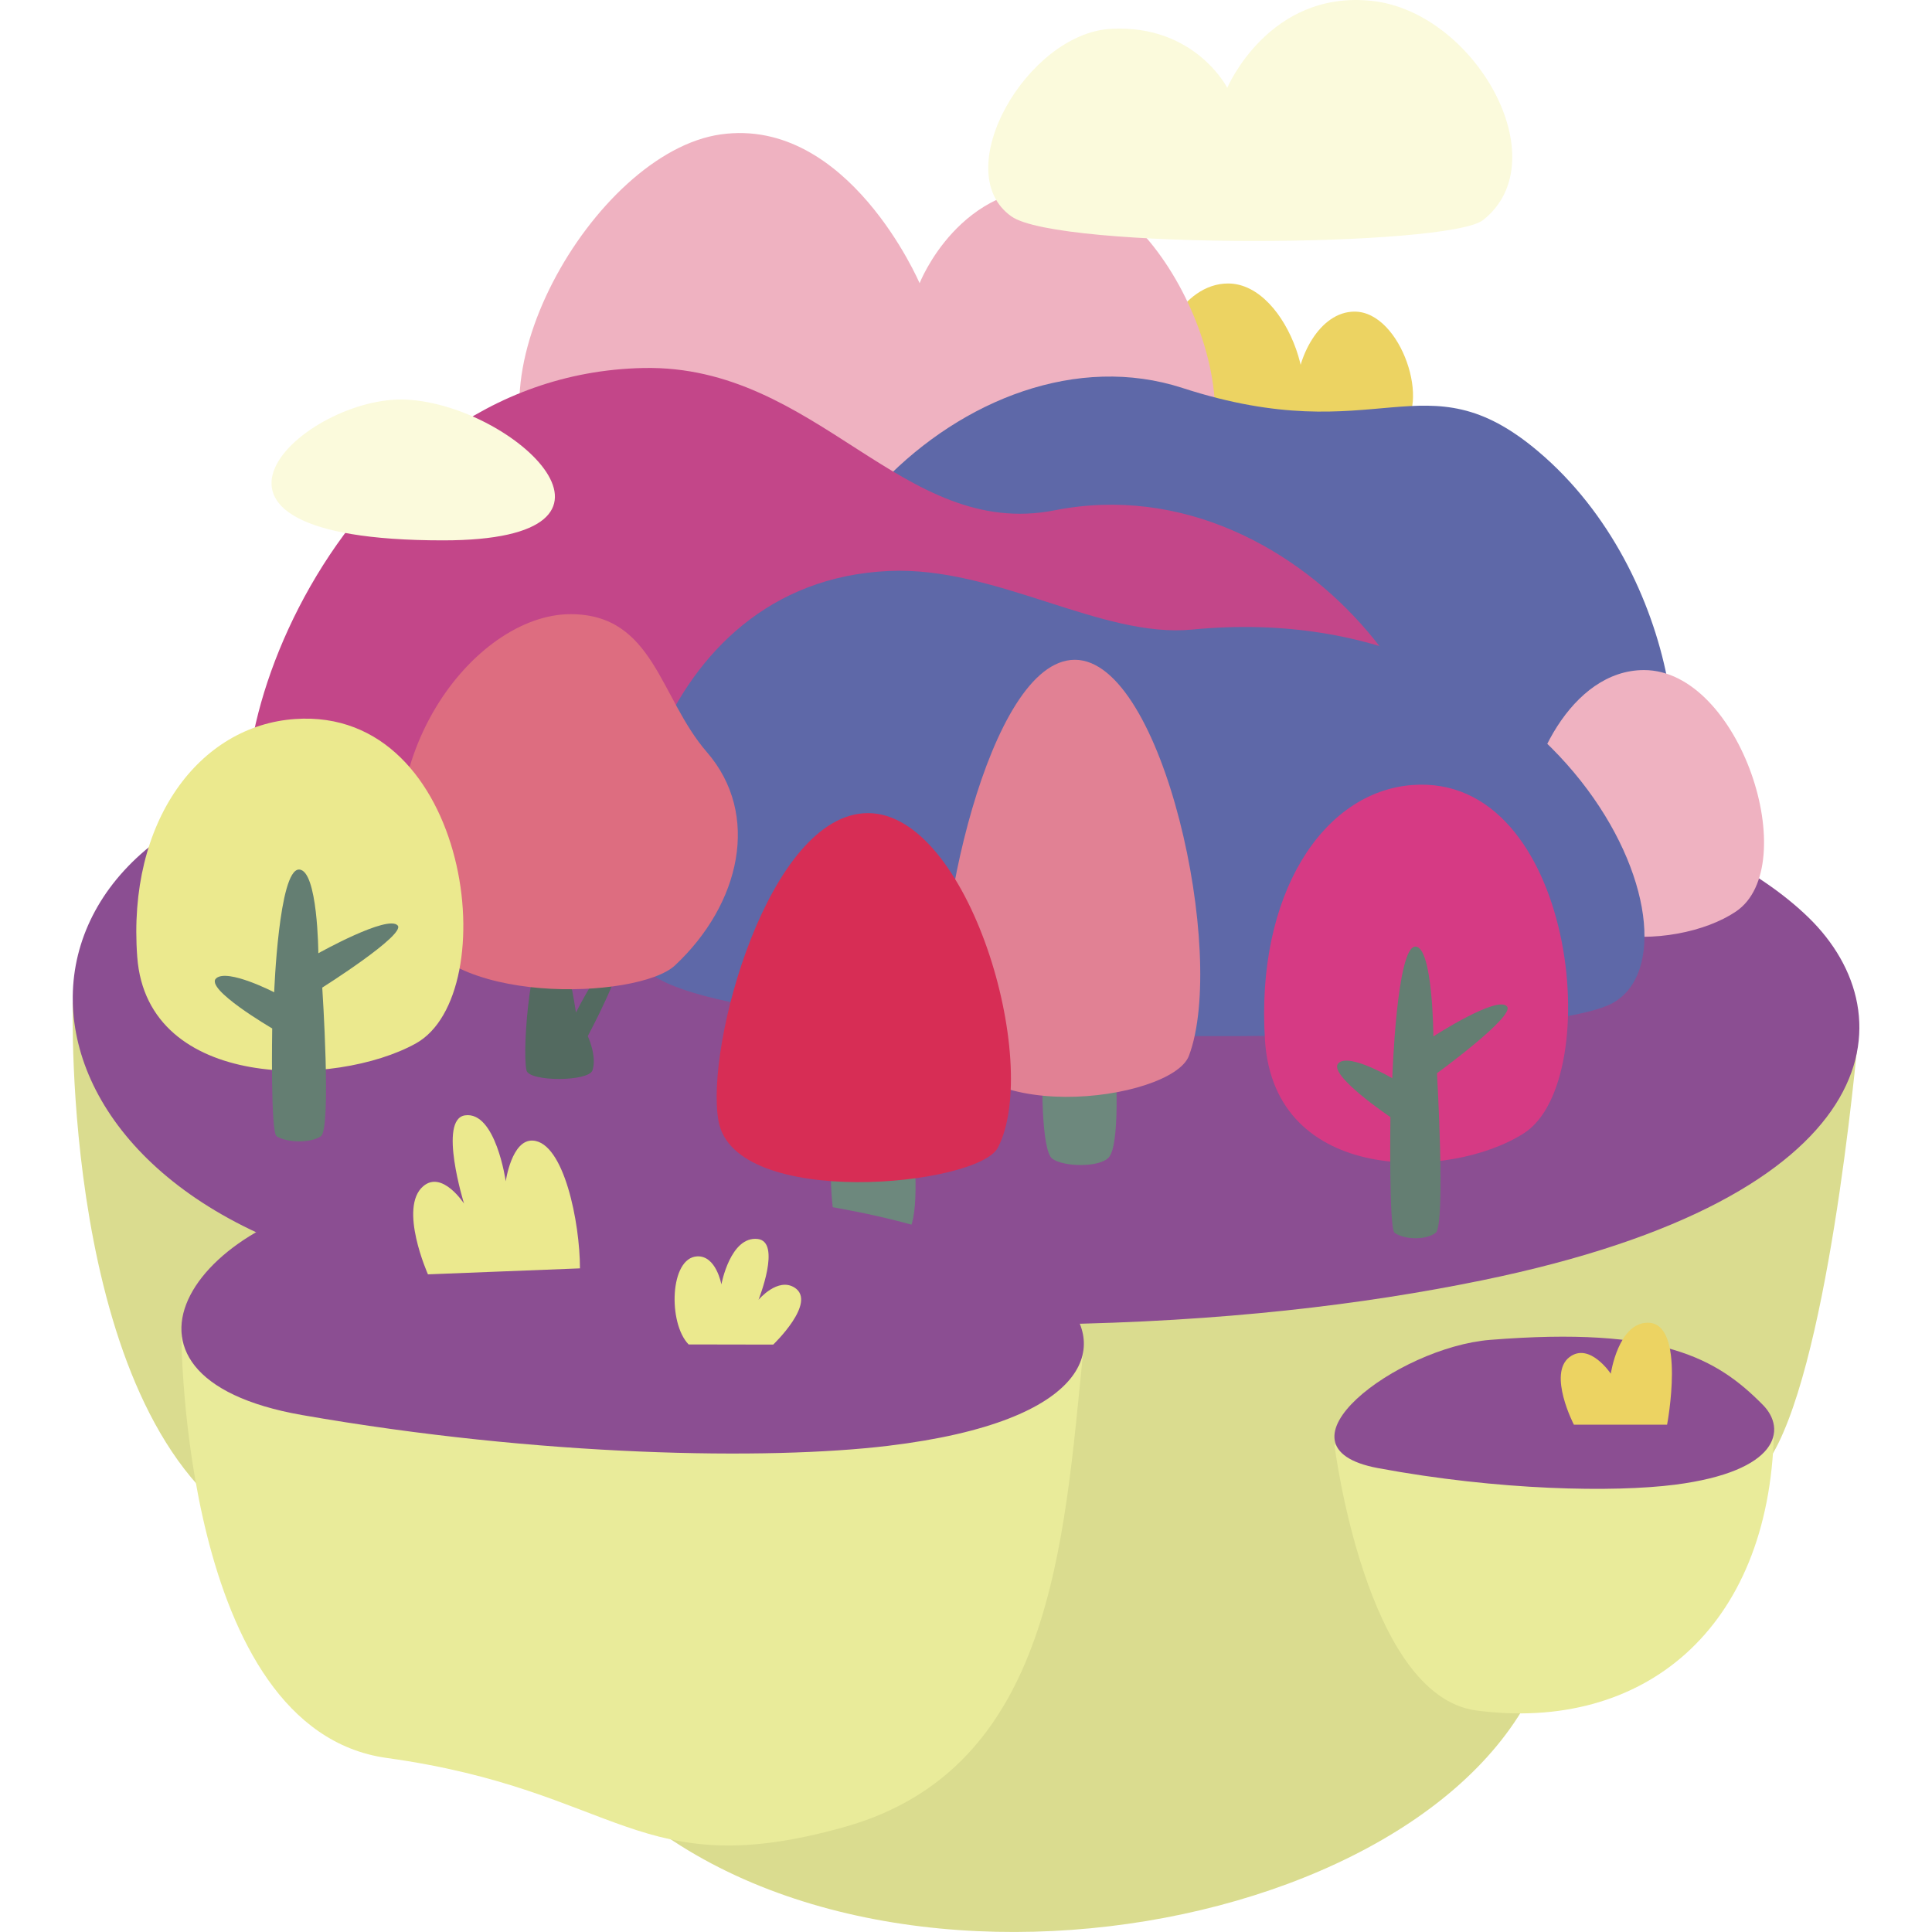
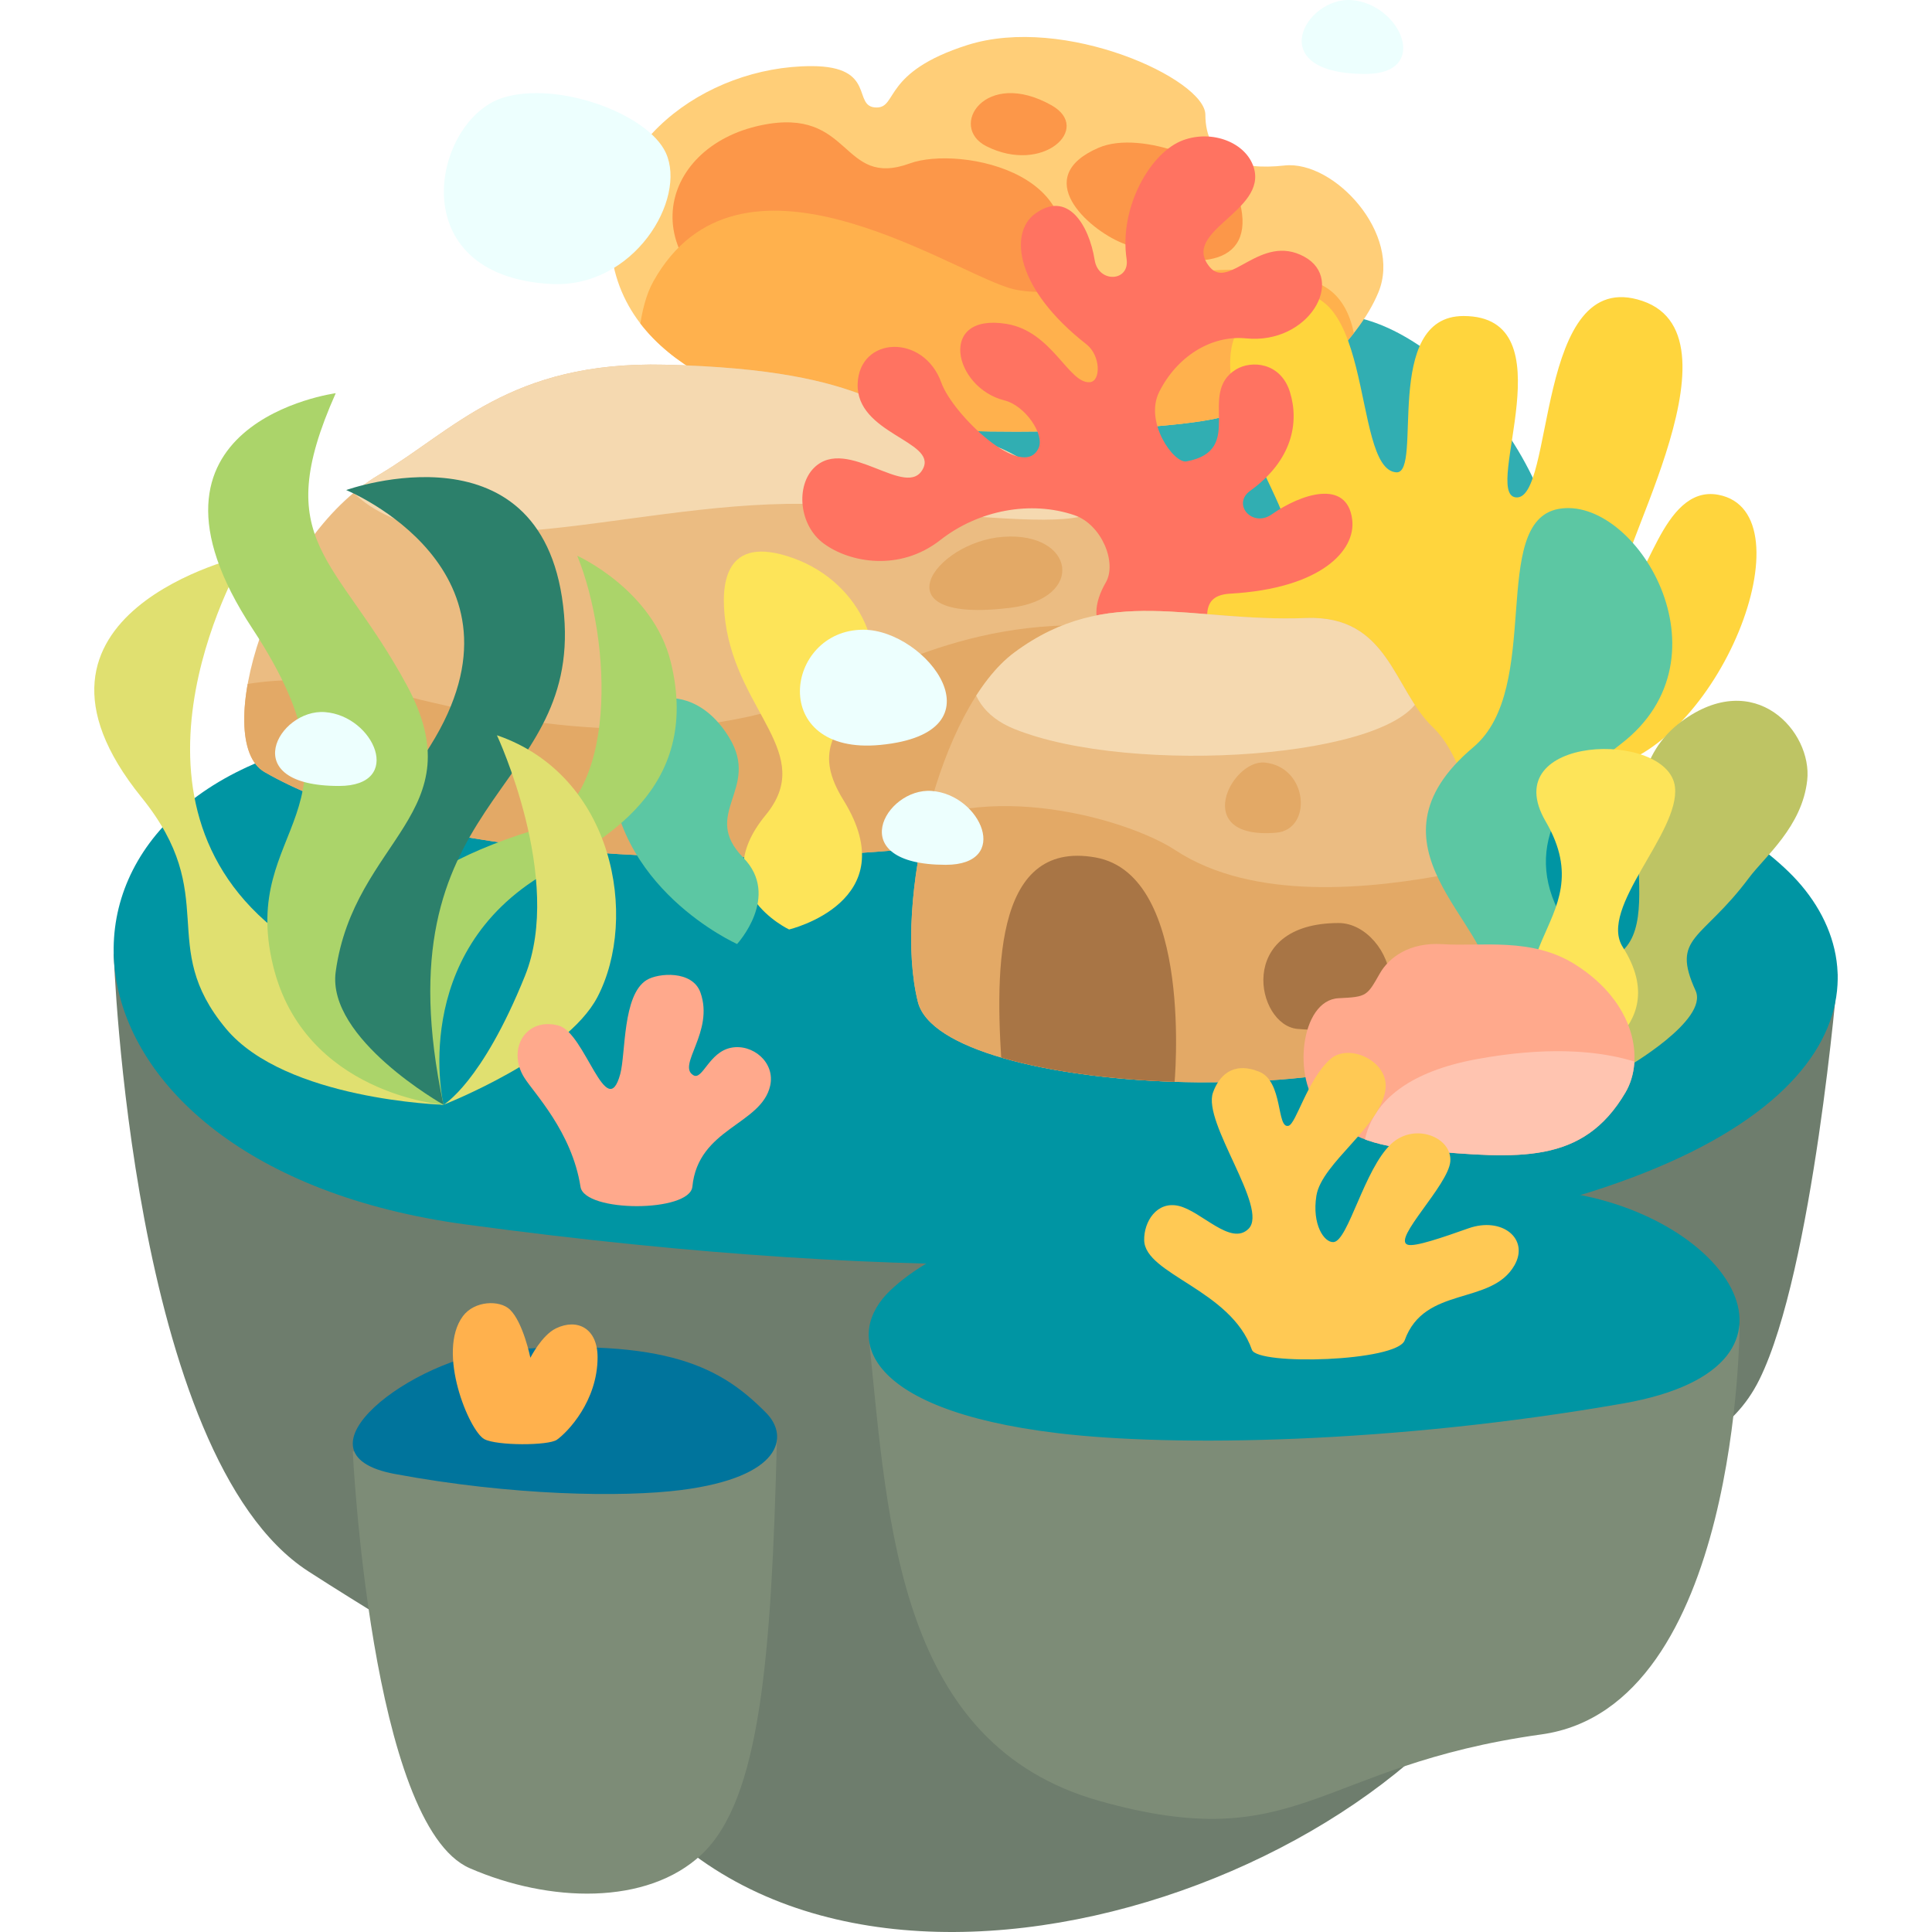
- <svg xmlns="http://www.w3.org/2000/svg" version="1.1" id="圖層_1" x="0px" y="0px" width="75px" height="75px" viewBox="0 0 75 75" enable-background="new 0 0 75 75" xml:space="preserve">
-   <g>
-     <path fill="#DADC8F" d="M2.827,38.92c0,0-0.476,15.686,6.664,20.303c4.401,2.848,9.923,5.828,13.77,9.86   c10.071,10.565,34.262,5.893,36.974-5.453c1.205-5.037,6.64-3.212,8.797-7.595c2.159-4.382,3.148-16.302,3.148-16.302L2.827,38.92z   " />
-     <path fill="#E9EB9A" d="M51.802,56.081c0,0,1.205,9.757,5.516,10.321c6.467,0.848,11.356-3.149,11.546-10.78L51.802,56.081z" />
-     <path fill="#ECD362" d="M50.333,15.161c0-1.247,0.879-3.064,2.252-3.064c1.821,0,3.013,3.708,1.736,4.567   C53.185,17.427,50.333,17.496,50.333,15.161" />
-     <path fill="#ECD362" d="M44.747,14.988c0-1.62,1.142-3.983,2.929-3.983c2.366,0,3.915,4.819,2.256,5.936   C48.454,17.936,44.747,18.025,44.747,14.988" />
-     <path fill="#EFB2C1" d="M21.358,19.009c-3.626-3.747,1.677-13.098,6.625-13.792s7.716,5.778,7.716,5.778s1.554-3.997,5.583-3.705   c4.028,0.292,7.834,8.951,4.778,11.783C43.786,21.183,23.009,20.716,21.358,19.009" />
-     <path fill="#8B4E92" d="M12.556,30.146c-14.158,2.15-13.021,17.293,4.414,19.657c18.675,2.53,31.332,1.791,40.552-0.099   c15.785-3.234,16.607-10.279,12.68-14.091C62.797,28.429,38.574,26.196,12.556,30.146" />
-     <path fill="#8B4E92" d="M57.853,52.013c-3.618,0.289-8.748,4.159-4.363,4.978c4.697,0.875,9.166,0.946,11.53,0.645   c4.045-0.519,4.353-2.154,3.409-3.104C66.652,52.735,64.502,51.482,57.853,52.013" />
-     <path fill="#5E68A8" d="M30.871,30.85c-2.785-8.726,6.882-18.435,15.033-15.789c7.646,2.482,9.367-1.289,13.804,2.458   c5.615,4.741,6.401,13.654,4.006,15.145C57.37,36.609,32.363,35.53,30.871,30.85" />
-     <path fill="#EFB2C1" d="M59.196,32.303c0-2.559,1.804-6.291,4.624-6.291c3.74,0,6.188,7.612,3.565,9.376   C65.052,36.958,59.196,37.101,59.196,32.303" />
-     <path fill="#C34689" d="M55.072,34.119c-1.427,1.747-42.888,1.868-44.785-0.501c-2.747-3.431,2.547-19.081,14.689-19.332   c6.761-0.141,10.045,6.691,15.966,5.524C50.826,17.863,58.781,29.577,55.072,34.119" />
-     <path fill="#5E68A8" d="M24.968,37.461c-1.824-3.362,0.245-14.879,9.542-15.296c4.15-0.187,8.233,2.619,11.767,2.275   c14.464-1.402,20.333,12.241,16.336,14.493C59.084,40.922,26.751,40.749,24.968,37.461" />
-     <path fill="#6D887D" d="M41.867,34.734c1.076,0,1.962,9.243,1.187,10.184c-0.341,0.414-1.788,0.389-2.213,0.055   C40.067,44.364,40.509,34.734,41.867,34.734" />
-     <path fill="#E18194" d="M36.637,39.773c-0.469-3.463,1.715-14.16,5.089-14.16c3.428,0,5.918,11.45,4.426,15.377   C45.479,42.759,37.191,43.866,36.637,39.773" />
-     <path fill="#6D887D" d="M33.856,39.265c1.227,0,2.234,7.806,1.352,8.599c-0.389,0.352-2.036,0.329-2.522,0.047   C31.804,47.396,32.307,39.265,33.856,39.265" />
-     <path fill="#D72D55" d="M27.893,43.521c-0.535-2.925,1.954-11.956,5.802-11.956c3.908,0,6.749,9.667,5.045,12.983   C37.973,46.04,28.523,46.977,27.893,43.521" />
-     <path fill="#D63A84" d="M49.107,40.389c-0.367-5.667,2.247-9.639,5.697-9.913c6.344-0.505,7.572,11.456,4.354,13.517   C56.294,45.825,49.469,45.979,49.107,40.389" />
-     <path fill="#647E72" d="M54.944,36.746c0.682,0,0.7,3.487,0.7,3.487s2.513-1.625,2.863-1.155c0.292,0.39-2.723,2.584-2.723,2.584   s0.339,5.89-0.049,6.194c-0.373,0.291-1.212,0.276-1.599,0c-0.223-0.159-0.16-4.49-0.16-4.49s-2.458-1.654-2.019-2.092   c0.413-0.415,2.091,0.584,2.091,0.584S54.215,36.746,54.944,36.746" />
-     <path fill="#FBFADC" d="M57.575,8.541c2.933-2.315-0.316-8.077-4.319-8.507c-4.002-0.429-5.614,3.375-5.614,3.375   S46.385,0.94,43.125,1.12C39.867,1.3,36.79,6.65,39.261,8.4C41.102,9.704,56.24,9.596,57.575,8.541" />
-     <path fill="#FBFADC" d="M15.796,15.514c4.191,0.226,9.781,5.463,1.402,5.463C5.616,20.977,11.845,15.301,15.796,15.514" />
-     <path fill="#ECD362" d="M60.928,52.682c0.78-0.59,1.603,0.645,1.603,0.645s0.29-1.979,1.436-1.979c1.5,0,0.749,3.959,0.749,3.959   h-3.617C61.098,55.307,60.074,53.326,60.928,52.682" />
-     <path fill="#536A60" d="M21.398,36.242c0.507-0.06,0.961,3.065,0.961,3.065s1.123-2.287,1.602-2.014   c0.321,0.183-1.143,2.929-1.143,2.929S23.183,41,23,41.55c-0.148,0.447-2.469,0.448-2.563,0   C20.253,40.68,20.62,36.334,21.398,36.242" />
-     <path fill="#DD6D80" d="M15.999,35.738c-2.027-6.165,2.406-11.893,6.147-11.896c3.234-0.001,3.456,3.235,5.292,5.352   c2.105,2.426,1.302,5.909-1.236,8.283C24.785,38.805,17.098,39.078,15.999,35.738" />
-     <path fill="#EBE98E" d="M5.328,37.15c-0.394-5.281,2.417-8.982,6.128-9.238c6.824-0.471,8.147,10.675,4.684,12.596   C13.057,42.216,5.717,42.359,5.328,37.15" />
-     <path fill="#647E72" d="M11.606,33.756c0.733,0,0.752,3.249,0.752,3.249s2.703-1.513,3.081-1.077   c0.314,0.363-2.929,2.411-2.929,2.411s0.363,5.485-0.054,5.771c-0.399,0.271-1.304,0.258-1.719,0   c-0.24-0.148-0.17-4.186-0.17-4.186s-2.645-1.541-2.173-1.948c0.445-0.386,2.25,0.544,2.25,0.544S10.821,33.756,11.606,33.756" />
-     <path fill="#E9EB9A" d="M7.041,51.799c0,0,0,15.34,7.974,16.445c9.07,1.259,9.727,4.944,17.78,2.676   c8.054-2.27,8.497-11.007,9.257-18.467L7.041,51.799z" />
-     <path fill="#8B4E92" d="M14.894,46.352c-7.137,0.534-11.819,7.066-3.167,8.58c9.267,1.621,18.082,1.755,22.744,1.195   c7.981-0.959,8.588-3.987,6.729-5.749C37.696,47.057,28.012,45.37,14.894,46.352" />
-     <path fill="#EBE98E" d="M16.613,49.47l5.901-0.232c0-1.778-0.621-4.886-1.827-4.96c-0.825-0.053-1.054,1.581-1.054,1.581   s-0.388-2.73-1.581-2.561c-1.054,0.151-0.038,3.426-0.038,3.426s-0.845-1.301-1.581-0.678C15.455,46.874,16.613,49.47,16.613,49.47   " />
-     <path fill="#EBE98E" d="M30.016,52.197l-3.284-0.006c-0.804-0.824-0.737-3.367,0.334-3.419c0.736-0.035,0.938,1.089,0.938,1.089   s0.347-1.881,1.407-1.764c0.939,0.103,0.034,2.361,0.034,2.361s0.753-0.896,1.408-0.468C31.724,50.563,30.016,52.197,30.016,52.197   " />
+ <svg xmlns="http://www.w3.org/2000/svg" xmlns:xlink="http://www.w3.org/1999/xlink" version="1.1" id="圖層_1" x="0px" y="0px" width="75px" height="75px" viewBox="0 0 75 75" enable-background="new 0 0 75 75" xml:space="preserve">
+   <g id="B2_x5F_land">
+     <path fill="#31AEB2" d="M26.793,25.116c-2.768-7.487,6.844-15.818,14.95-13.547c7.604,2.13,9.314-1.106,13.727,2.108   c5.584,4.068,6.367,11.716,3.984,12.995C53.146,30.058,28.278,29.133,26.793,25.116z" />
+     <g>
+       <g>
+         <defs>
+           <path id="XMLID_00000019646317058055838680000006399288294798943131_" d="M32.102,16.229c-1.597-0.339-7.729-1.548-8.362-6.372      c-0.545-4.156,3.603-7.29,7.763-7.29c2.573,0,1.544,1.609,2.53,1.606c0.817-0.003,0.229-1.376,3.517-2.423      c3.775-1.201,9.236,1.326,9.242,2.702c0.007,1.73,1.315,2.168,3.068,1.973c1.931-0.214,4.589,2.67,3.646,4.932      c-0.779,1.869-3.181,4.429-6.857,4.991C43.384,16.848,35.621,16.977,32.102,16.229z" />
+         </defs>
+         <use xlink:href="#XMLID_00000019646317058055838680000006399288294798943131_" overflow="visible" fill="#FFCE78" />
+         <clipPath id="XMLID_2_">
+           <use xlink:href="#XMLID_00000019646317058055838680000006399288294798943131_" overflow="visible" />
+         </clipPath>
+         <path clip-path="url(#XMLID_2_)" fill="#FC9749" d="M29.702,12.563c-5.318-2.265-4.193-6.861-0.151-7.702     c3.554-0.739,3.068,2.469,5.771,1.482c1.938-0.708,7.681,0.408,5.447,4.933C38.611,15.645,31.741,13.432,29.702,12.563z" />
+         <path clip-path="url(#XMLID_2_)" fill="#FFB14D" d="M52.124,17.79c0,0,1.768-5.782-1.029-6.817     c-4.142-1.533-9.438,1.003-11.954,0.196c-2.517-0.806-10.478-6.158-13.781-0.239c-1.119,2.004-0.43,6.702-0.43,6.702     L52.124,17.79z" />
+       </g>
+       <path fill="#FC9749" d="M38.294,5.678c-1.501-0.754-0.054-3.044,2.527-1.59C42.411,4.983,40.491,6.782,38.294,5.678z" />
+       <path fill="#FC9749" d="M42.645,5.737c-2.648,1.145-0.421,3.145,0.902,3.691c3.084,1.272,5.339,0.822,4.519-1.804    C47.677,6.38,44.33,5.009,42.645,5.737z" />
+     </g>
+     <path id="XMLID_00000117661709377475825480000010650425076224627610_" fill="#6E7D6D" d="M4.415,37.029   c0,0,0.661,19.512,7.551,23.968c4.248,2.747,9.576,5.624,13.286,9.516c9.719,10.195,31.943,1.309,34.562-9.639   c1.163-4.862,6.407-3.101,8.49-7.329c2.082-4.229,3.037-15.731,3.037-15.731L4.415,37.029z" />
+     <path fill="#0095A3" d="M13.803,28.563C0.141,30.638,1.238,45.25,18.063,47.531c18.021,2.442,30.235,1.729,39.131-0.095   c15.232-3.121,16.026-9.92,12.236-13.598C62.285,26.905,38.91,24.75,13.803,28.563z" />
+     <g>
+       <defs>
+         <path id="XMLID_00000071519078823591224580000015562326415640827787_" d="M10.27,29.971c-2.089-1.2,0.175-9.019,4.445-11.541     c2.875-1.698,5.072-4.417,11.085-4.272c8.369,0.202,8.532,2.12,12.079,2.924c4.848,1.099,9.503,10.098,8.026,13.18     C44.607,32.968,19.973,35.546,10.27,29.971z" />
+       </defs>
+       <use xlink:href="#XMLID_00000071519078823591224580000015562326415640827787_" overflow="visible" fill="#EBBC82" />
+       <clipPath id="XMLID_3_">
+         <use xlink:href="#XMLID_00000071519078823591224580000015562326415640827787_" overflow="visible" />
+       </clipPath>
+       <path clip-path="url(#XMLID_3_)" fill="#F5D9B0" d="M13.813,19.217c3.695,3.328,11.675-0.143,18.713,0.4    c9.179,0.708,13.661,1.628,6.66-3.481C32.863,11.522,7.277,13.331,13.813,19.217z" />
+       <path clip-path="url(#XMLID_3_)" fill="#E3A966" d="M6.645,33.279l1.285-6.284c0,0,2.805-1.257,7.274-0.109    c5.788,1.486,11.401,2.244,17.014-0.05c3.382-1.382,7.373-3.673,14.586-1.945l0.744,9.71L6.645,33.279z" />
+       <path clip-path="url(#XMLID_3_)" fill="#E3A966" d="M38.953,20.838c2.764-0.194,3.227,2.398,0.253,2.759    C34.004,24.23,36.276,21.026,38.953,20.838z" />
+     </g>
+     <path fill="#7D8C77" d="M13.694,56.342c0,0,0.693,14.506,4.541,16.181c3.072,1.338,6.883,1.463,9.009-0.541   c2.262-2.133,2.702-7.597,2.916-16.082L13.694,56.342z" />
+     <path fill="#00749C" d="M19.534,52.416c-3.491,0.278-8.442,4.014-4.21,4.803c4.533,0.845,8.845,0.915,11.125,0.623   c3.904-0.5,4.2-2.079,3.291-2.997C28.026,53.113,25.951,51.904,19.534,52.416z" />
+     <path fill="#7D8C77" d="M67.529,51.459c0,0,0,14.804-7.693,15.871c-8.753,1.215-9.387,4.771-17.158,2.581   c-7.772-2.189-8.2-10.621-8.932-17.82L67.529,51.459z" />
+     <path fill="#0095A3" d="M59.952,46.203c6.888,0.516,11.405,6.819,3.057,8.279c-8.943,1.564-17.45,1.694-21.948,1.153   c-7.702-0.925-8.287-3.848-6.493-5.548C37.949,46.884,47.295,45.256,59.952,46.203z" />
+     <path fill="#FDE459" d="M30.805,21.671c-2.731-0.987-2.834,1.072-2.646,2.471c0.476,3.524,3.521,5.12,1.561,7.503   c-2.371,2.883,0.912,4.437,0.912,4.437s4.554-1.075,2.112-5.02c-1.135-1.832-0.365-2.664,0.736-4.074   C34.558,25.608,33.546,22.662,30.805,21.671z" />
+     <path fill="#5CC7A3" d="M28.614,36.646c0,0,1.706-1.851,0.24-3.351c-1.676-1.716,0.676-2.65-0.543-4.656   c-1.661-2.733-4.616-1.457-4.616,0.932C23.695,34.456,28.614,36.646,28.614,36.646z" />
+     <g>
+       <path fill="#ABD46A" d="M20.704,32.231c3.349-1.04,3.036-7.392,1.705-10.656c0,0,2.946,1.324,3.632,4.13    c1.223,4.998-2.77,6.967-4.864,8.193c-5.34,3.127-3.961,8.987-3.961,8.987S8.52,36.014,20.704,32.231z" />
+       <path fill="#E0E070" d="M17.216,42.887c0,0-1.62-2.775-6.618-6.873c-6.53-5.353-1.104-14.438-1.104-14.438    S-0.3,23.789,5.491,30.95c3.125,3.864,0.561,5.722,3.284,8.985C11.083,42.704,17.216,42.887,17.216,42.887z" />
+       <path fill="#2C806B" d="M14.318,40.838c-3.742-4.004-0.543-7.215,2.384-11.885c4.287-6.839-3.263-9.929-3.263-9.929    s7.802-2.808,8.458,4.847c0.605,7.062-7.231,7.011-4.682,19.016C17.216,42.887,15.651,42.264,14.318,40.838z" />
+       <path fill="#E0E070" d="M23.192,38.706c1.611-3.083,0.638-8.61-3.901-10.163c0,0,2.607,5.573,1.087,9.344    c-1.676,4.157-3.162,5-3.162,5S21.98,41.026,23.192,38.706z" />
+       <path fill="#ABD46A" d="M13.033,15.264c0,0-8.499,1.135-3.228,9.148c4.787,7.278-0.532,7.565,0.793,13.064    c1.205,5,6.618,5.41,6.618,5.41s-4.542-2.558-4.184-5.164c0.709-5.164,5.46-6.147,2.746-11.147    C13.065,21.576,10.438,21.084,13.033,15.264z" />
+     </g>
+     <path fill="#FFB14D" d="M18.801,55.867c-0.588-0.318-1.865-3.381-0.831-4.774c0.451-0.607,1.431-0.633,1.823-0.257   c0.517,0.496,0.796,1.872,0.796,1.872s0.44-0.871,0.992-1.14c0.833-0.404,1.617,0,1.617,1.121c0,1.7-1.163,2.908-1.58,3.202   C21.291,56.123,19.28,56.127,18.801,55.867z" />
+     <path fill="#FFD53D" d="M62.145,29.854c4.562-0.714,8.188-9.958,4.562-10.646c-2.243-0.426-2.79,3.897-3.65,3.53   c-0.86-0.367,4.911-9.625,0.705-11.054c-4.206-1.429-3.385,7.86-4.935,7.622c-1.278-0.197,2.083-7.038-2.015-7.038   c-3.176,0-1.554,6.132-2.607,6.068c-1.818-0.112-0.716-8.546-4.901-6.651c-4.237,1.917,1.685,8.802,0.508,9.257   c-1.313,0.508-2.081-3.96-4.745-1.734c-2.669,2.231,3.595,10.542,6.148,11.015C53.768,30.698,59.315,30.297,62.145,29.854z" />
+     <path fill="#FF7361" d="M31.608,18.153c1.285-1.256,3.612,1.285,4.229,0.031c0.523-1.065-2.607-1.345-2.543-3.282   c0.062-1.851,2.564-1.964,3.251-0.041c0.438,1.226,3.171,3.854,3.774,2.529c0.239-0.527-0.522-1.646-1.325-1.846   c-1.982-0.496-2.609-3.412,0.081-2.97c1.778,0.292,2.408,2.328,3.233,2.263c0.431-0.034,0.428-1.033-0.136-1.474   c-2.775-2.171-2.985-4.313-2.014-5.047c1.276-0.964,2.117,0.408,2.337,1.78c0.146,0.909,1.371,0.841,1.239-0.041   c-0.297-1.995,0.923-4.155,2.203-4.616c1.141-0.411,2.429,0.101,2.731,1.055c0.543,1.713-2.867,2.478-1.706,3.872   c0.76,0.912,1.97-1.331,3.671-0.401c1.625,0.887,0.172,3.412-2.256,3.171C47.002,13,45.679,13.857,45,15.213   c-0.588,1.174,0.571,2.79,1.059,2.699c2.331-0.434,0.391-2.639,1.926-3.572c0.595-0.361,1.731-0.278,2.091,0.88   c0.365,1.18,0.095,2.652-1.542,3.831c-0.724,0.521,0.082,1.446,0.835,0.917c1.137-0.8,2.924-1.387,3.123,0.2   c0.151,1.208-1.223,2.681-4.74,2.878c-1.492,0.084-0.527,1.549-1.091,1.931c-0.494,0.334-2.829,0.327-3.572-0.201   c-0.743-0.528-0.612-1.388-0.161-2.167c0.441-0.763-0.16-2.248-1.218-2.609c-1.692-0.578-3.719-0.201-5.205,0.963   c-1.588,1.245-3.525,0.872-4.522,0.142C31.004,20.388,30.891,18.854,31.608,18.153z" />
+     <g>
+       <defs>
+         <path id="XMLID_00000044858849383306390150000007567240932185795254_" d="M57.198,39.571c0.999-1.152,0.714-9.165-1.574-11.34     c-1.54-1.465-1.708-4.364-4.931-4.239c-4.484,0.174-7.682-1.35-11.31,1.333c-2.937,2.172-4.705,9.724-3.752,13.564     C36.551,42.598,54.024,43.236,57.198,39.571z" />
+       </defs>
+       <use xlink:href="#XMLID_00000044858849383306390150000007567240932185795254_" overflow="visible" fill="#EBBC82" />
+       <clipPath id="XMLID_4_">
+         <use xlink:href="#XMLID_00000044858849383306390150000007567240932185795254_" overflow="visible" />
+       </clipPath>
+       <path clip-path="url(#XMLID_4_)" fill="#F5D9B0" d="M55.16,26.936c-0.767,2.5-11.237,3.212-15.797,1.357    c-2.282-0.928-2.38-3.44,0.709-6.096C44.605,18.299,57.521,19.235,55.16,26.936z" />
+       <path clip-path="url(#XMLID_4_)" fill="#E3A966" d="M58.688,41.837l1.809-8.378c0,0-1.545-0.056-4.05,0.434    c-3.293,0.644-7.819,1.086-10.827-0.893c-1.813-1.192-7.434-2.84-11.009-0.59l-0.327,9.789L58.688,41.837z" />
+       <path clip-path="url(#XMLID_4_)" fill="#E3A966" d="M49.098,29.603c-1.304-0.128-2.891,2.997,0.438,2.723    C50.966,32.208,50.787,29.768,49.098,29.603z" />
+       <path clip-path="url(#XMLID_4_)" fill="#A87545" d="M51.968,35.832c-4.03,0-3.208,3.967-1.6,4.11    C55.714,40.419,54.064,35.832,51.968,35.832z" />
+       <path clip-path="url(#XMLID_4_)" fill="#A87545" d="M38.925,41.911c-0.298-3.969-0.438-9.349,3.606-8.624    c3.842,0.689,3.058,8.829,3.058,8.829L38.925,41.911z" />
+     </g>
+     <path fill="#BEC464" d="M70.156,30.287c0.205-1.877-2.025-4.393-4.883-2.278c-3.413,2.525-0.192,7.95-2.68,9.168   c-2.359,1.156-1.017,2.954,0.529,4.274c0,0,3.223-1.849,2.699-2.997c-0.966-2.119,0.244-1.919,2.078-4.381   C68.514,33.25,69.959,32.09,70.156,30.287z" />
+     <path fill="#5CC7A3" d="M60.49,19.759c2.978-0.566,6.849,5.739,2.431,9.124c-2.474,1.895-4.006,4.361-1.953,7.258   c3.249,4.585,0.918,4.605-0.004,5.312c0,0-3.385-0.816-3.165-3.287c0.204-2.295-5.162-5.321-0.603-9.161   C59.91,26.72,57.797,20.271,60.49,19.759z" />
+     <path fill="#FDE459" d="M65.022,30.55c-0.256-2.228-6.997-2.047-5.017,1.342c2.376,4.066-3.087,5.051,0.958,9.561   c0,0,4.13-1.4,2.033-4.687C62.03,35.25,65.226,32.324,65.022,30.55z" />
+     <g>
+       <defs>
+         <path id="XMLID_00000084529190486950771700000013698907289346648220_" d="M63.102,42.406c0.747-1.274,0.384-3.487-1.95-4.963     c-1.691-1.069-3.623-0.692-5.158-0.791c-1.284-0.082-2.079,0.524-2.424,1.129c-0.508,0.89-0.505,0.917-1.606,0.97     c-1.489,0.072-1.81,3.17-0.691,4.314c1.001,1.024,1.899,1.42,3.977,1.597C58.938,44.978,61.448,45.225,63.102,42.406z" />
+       </defs>
+       <use xlink:href="#XMLID_00000084529190486950771700000013698907289346648220_" overflow="visible" fill="#FFA98C" />
+       <clipPath id="XMLID_5_">
+         <use xlink:href="#XMLID_00000084529190486950771700000013698907289346648220_" overflow="visible" />
+       </clipPath>
+       <path clip-path="url(#XMLID_5_)" fill="#FFC4B0" d="M52.991,45.489c0,0-0.975-3.398,4.34-4.374c5.313-0.976,7.381,0.68,7.381,0.68    l-1.536,5.911L52.991,45.489z" />
+     </g>
+     <path fill="#FFA98C" d="M22.535,46.071c-0.333-2.138-1.813-3.642-2.188-4.246c-0.67-1.083,0.052-2.359,1.342-2.011   c1.024,0.276,1.859,3.814,2.387,1.886c0.22-0.805,0.083-3.073,1.027-3.656c0.446-0.275,1.776-0.388,2.088,0.485   c0.545,1.526-0.93,2.834-0.271,3.213c0.352,0.202,0.603-0.897,1.457-1.068c0.833-0.167,1.728,0.562,1.52,1.478   c-0.345,1.515-2.796,1.638-3.019,3.913C26.78,47.072,22.692,47.076,22.535,46.071z" />
+     <path fill="#FFC954" d="M48.599,52.398c-0.816-2.335-4.155-2.923-4.182-4.253c-0.015-0.716,0.487-1.529,1.34-1.332   c0.886,0.206,2.025,1.574,2.712,0.888c0.795-0.795-1.794-4.12-1.382-5.285c0.222-0.626,0.748-1.229,1.788-0.815   c0.952,0.378,0.67,2.229,1.146,2.102c0.295-0.078,0.725-1.774,1.614-2.581c0.714-0.647,2.243,0.054,2.155,1.11   c-0.121,1.457-2.484,2.903-2.688,4.188c-0.177,1.114,0.301,1.822,0.664,1.798c0.569-0.038,1.191-2.834,2.24-3.812   c0.912-0.85,2.368-0.255,2.295,0.68c-0.073,0.923-2.259,3.021-1.659,3.232c0.274,0.098,1.368-0.283,2.365-0.635   c1.307-0.461,2.368,0.41,1.786,1.433c-0.897,1.578-3.495,0.777-4.263,2.913C54.234,52.858,48.813,53.014,48.599,52.398z" />
+     <path fill="#EDFFFE" d="M19.51,3.798c2.114-0.674,5.638,0.608,6.338,2.136c0.822,1.793-1.237,5.269-4.467,5.09   C15.514,10.7,16.815,4.658,19.51,3.798z" />
+     <path fill="#EDFFFE" d="M33.517,24.446c2.456,0.004,5.526,4.003,0.654,4.472C29.797,29.339,30.448,24.441,33.517,24.446z" />
+     <path fill="#EDFFFE" d="M36.167,30.704c1.915,0.141,3.098,2.868,0.547,2.868C32.686,33.571,34.363,30.571,36.167,30.704z" />
+     <path fill="#EDFFFE" d="M52.465,0.004c1.914,0.141,3.098,2.867,0.547,2.867C48.984,2.872,50.661-0.128,52.465,0.004z" />
+     <path fill="#EDFFFE" d="M12.612,27.644c1.914,0.141,3.097,2.867,0.546,2.867C9.131,30.511,10.808,27.511,12.612,27.644z" />
  </g>
</svg>
